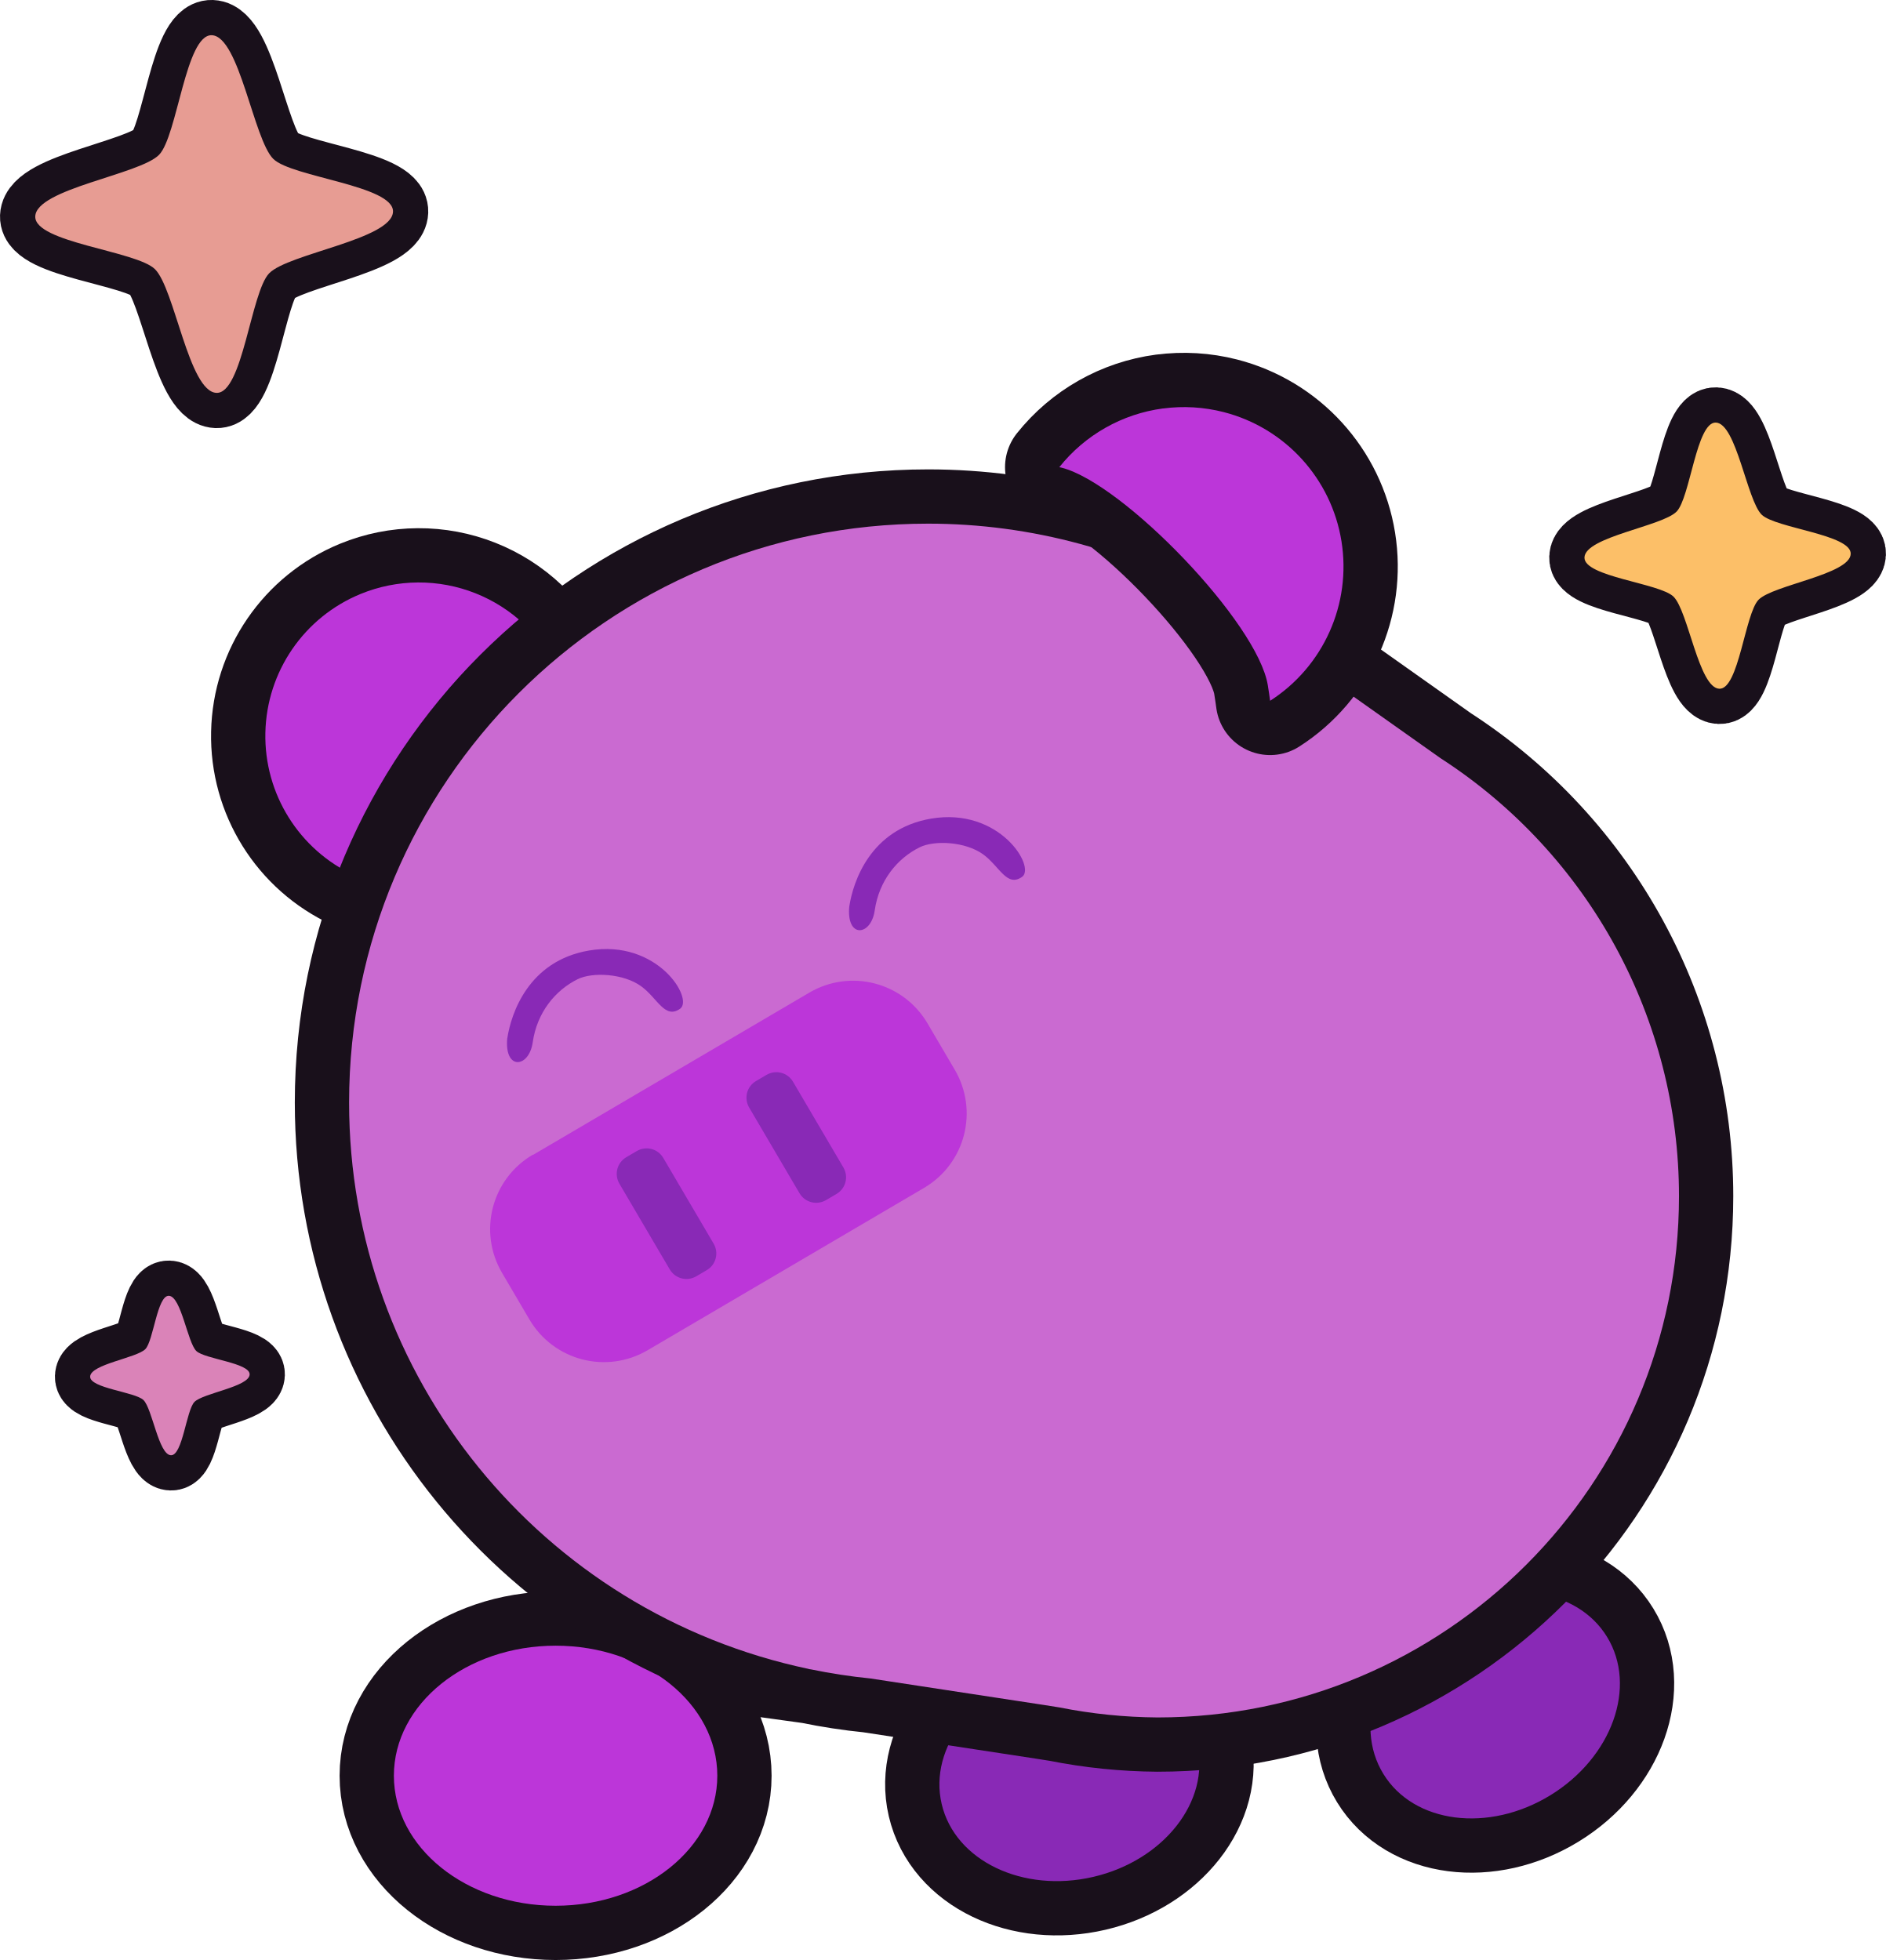
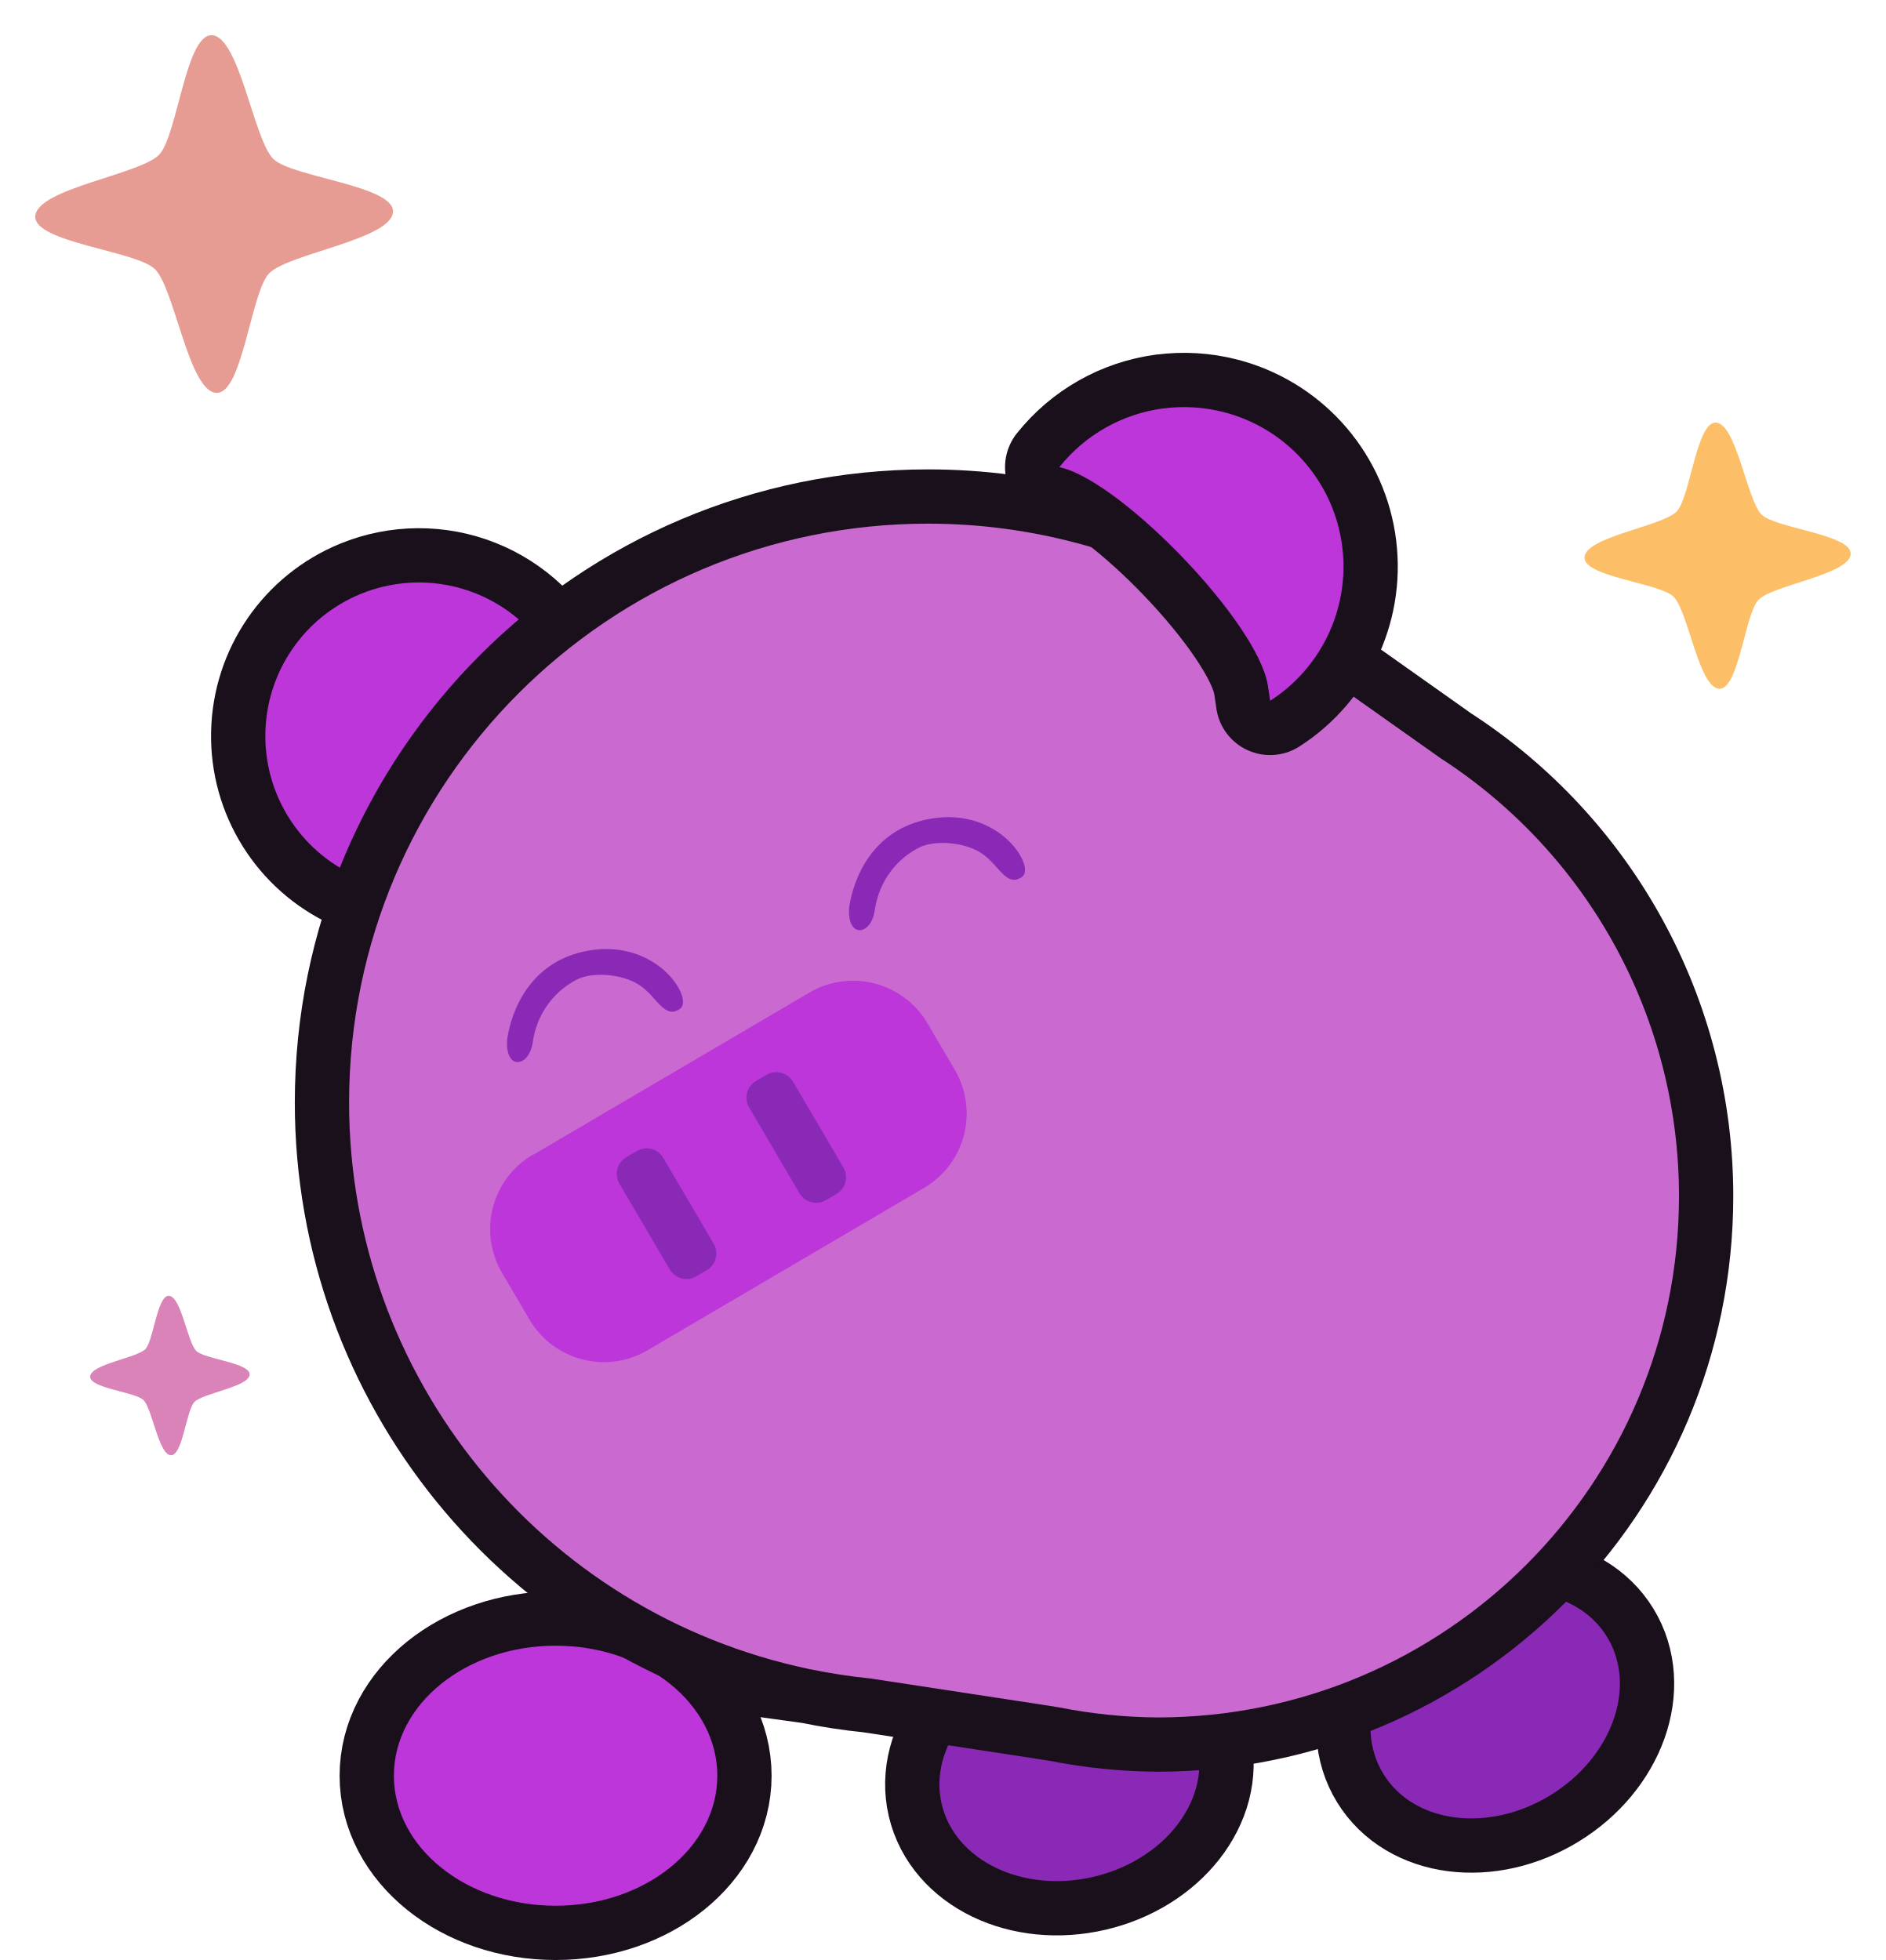
<svg xmlns="http://www.w3.org/2000/svg" width="31.581mm" height="32.83mm" viewBox="0 0 31.581 32.83" version="1.1" id="svg1" xml:space="preserve">
  <defs id="defs1" />
  <g id="layer2-5" style="display:inline" transform="translate(-77.31213,-17.37075)">
    <g id="g64">
      <path id="ellipse20-5" style="display:inline;fill:#8929b6;fill-opacity:1;fill-rule:evenodd;stroke:#19101b;stroke-width:1.818;stroke-linecap:round;stroke-linejoin:round;stroke-dasharray:none;stroke-dashoffset:0;stroke-opacity:1;paint-order:stroke fill markers" d="m 97.359,46.588 c 0.222,0.95 -0.556,1.944 -1.737,2.22 -1.182,0.276 -2.319,-0.27 -2.541,-1.221 -0.222,-0.95 0.556,-1.944 1.737,-2.22 1.182,-0.276 2.319,0.27 2.541,1.221 z" />
      <path id="ellipse21-1" style="display:inline;fill:#8929b6;fill-opacity:1;fill-rule:evenodd;stroke:#19101b;stroke-width:1.818;stroke-linecap:round;stroke-linejoin:round;stroke-dasharray:none;stroke-dashoffset:0;stroke-opacity:1;paint-order:stroke fill markers" d="m 104.223,44.788 c 0.51,0.832 0.085,2.02 -0.95,2.654 -1.035,0.634 -2.287,0.473 -2.796,-0.359 -0.51,-0.832 -0.085,-2.02 0.95,-2.654 1.035,-0.634 2.287,-0.473 2.796,0.359 z" />
      <path id="path20-7" style="display:inline;fill:#bc36d9;fill-opacity:1;fill-rule:evenodd;stroke:#19101b;stroke-width:1.818;stroke-linecap:round;stroke-linejoin:round;stroke-dasharray:none;stroke-opacity:1;paint-order:stroke fill markers" d="m 89.324,47.114 c 0,1.203 -1.213,2.178 -2.708,2.178 -1.496,0 -2.708,-0.975 -2.708,-2.178 0,-1.203 1.213,-2.178 2.708,-2.178 1.496,0 2.708,0.975 2.708,2.178 z" />
      <path id="path19-1" style="display:inline;fill:#bc36d9;fill-opacity:1;fill-rule:evenodd;stroke:#19101b;stroke-width:1.818;stroke-linecap:round;stroke-linejoin:round;stroke-dasharray:none;stroke-dashoffset:0;stroke-opacity:1;paint-order:stroke fill markers" d="m 84.311,27.127 a 2.571,2.571 0 0 0 -0.959,0.192 2.571,2.571 0 0 0 -1.596,2.325 2.571,2.571 0 0 0 1.494,2.391 c -0.001,-0.072 3.8e-4,-0.156 0.002,-0.251 0.022,-1.024 1.86,-3.546 2.808,-3.935 0.013,-0.005 0.026,-0.009 0.038,-0.014 A 2.571,2.571 0 0 0 84.311,27.127 Z" />
      <path id="path18-7-2" style="display:inline;fill:#ca6ad1;fill-opacity:1;fill-rule:evenodd;stroke:#19101b;stroke-width:1.818;stroke-dasharray:none;stroke-dashoffset:0;stroke-opacity:1;paint-order:stroke markers fill" d="m 92.853,26.142 a 9.696,9.696 0 0 0 -9.695,9.695 9.696,9.696 0 0 0 7.699,9.489 v 0.002 l 0.036,0.005 a 9.696,9.696 0 0 0 0.994,0.152 l 2.926,0.447 0.239,0.038 a 8.732,8.732 0 0 0 1.645,0.168 8.732,8.732 0 0 0 8.731,-8.731 8.732,8.732 0 0 0 -3.994,-7.337 l -2.384,-1.688 a 9.696,9.696 0 0 0 -0.031,-0.024 9.696,9.696 0 0 0 -1.179,-0.836 9.696,9.696 0 0 0 -0.007,-0.005 l -0.066,-0.047 -0.002,0.007 a 9.696,9.696 0 0 0 -4.912,-1.335 z" />
      <path id="path22-4" style="display:inline;fill:#bc36d9;fill-opacity:1;fill-rule:evenodd;stroke:#19101b;stroke-width:1.818;stroke-linecap:round;stroke-linejoin:round;stroke-dasharray:none;stroke-dashoffset:0;stroke-opacity:1;paint-order:stroke markers fill" d="m 96.788,24.213 a 2.671,2.671 0 0 1 1.014,0.06 2.671,2.671 0 0 1 1.974,2.163 2.671,2.671 0 0 1 -1.195,2.673 c -0.009,-0.074 -0.023,-0.16 -0.038,-0.258 -0.168,-1.05 -2.421,-3.382 -3.451,-3.646 -0.014,-0.003 -0.028,-0.006 -0.041,-0.009 a 2.671,2.671 0 0 1 1.738,-0.984 z" />
      <g id="g29-2" style="display:inline;fill:#c44fd1;fill-opacity:1" transform="matrix(3.95023,-2.320266,2.320266,3.95023,-373.2423,97.8029)">
        <path id="rect23-3" style="fill:#bc36d9;fill-rule:evenodd;stroke-width:0.865;stroke-dasharray:0.865, 0.865" d="m 93.234,39.299 h 1.171 c 0.175,0 0.316,0.141 0.316,0.316 v 0.196 c 0,0.175 -0.141,0.316 -0.316,0.316 h -1.171 c -0.175,0 -0.316,-0.141 -0.316,-0.316 V 39.614 c 0,-0.175 0.141,-0.316 0.316,-0.316 z" />
        <path id="rect28-2" style="fill:#8929b6;fill-rule:evenodd;stroke-width:0.216;stroke-dasharray:0.216, 0.216" transform="rotate(90)" d="m 39.55,-93.639 h 0.363 c 0.039,0 0.071,0.031 0.071,0.071 v 0.044 c 0,0.039 -0.031,0.071 -0.071,0.071 h -0.363 c -0.039,0 -0.071,-0.031 -0.071,-0.071 v -0.044 c 0,-0.039 0.031,-0.071 0.071,-0.071 z" />
        <path id="rect29-2" style="fill:#8929b6;fill-rule:evenodd;stroke-width:0.216;stroke-dasharray:0.216, 0.216" transform="rotate(90)" d="m 39.55,-94.189 h 0.363 c 0.039,0 0.071,0.031 0.071,0.071 v 0.044 c 0,0.039 -0.031,0.071 -0.071,0.071 h -0.363 c -0.039,0 -0.071,-0.031 -0.071,-0.071 v -0.044 c 0,-0.039 0.031,-0.071 0.071,-0.071 z" />
      </g>
      <path style="fill:#8929b6;fill-opacity:1;fill-rule:evenodd;stroke-width:3.963;stroke-dasharray:3.963, 3.963" d="m 85.808,34.758 c 0.062,-0.403 0.348,-1.292 1.367,-1.466 1.148,-0.196 1.758,0.811 1.526,0.975 -0.256,0.181 -0.377,-0.177 -0.653,-0.377 -0.297,-0.215 -0.816,-0.24 -1.062,-0.118 -0.378,0.186 -0.682,0.561 -0.753,1.057 -0.061,0.433 -0.48,0.476 -0.426,-0.072 z" id="path29-1" />
      <path style="display:inline;fill:#8929b6;fill-opacity:1;fill-rule:evenodd;stroke-width:3.963;stroke-dasharray:3.963, 3.963" d="m 91.535,32.549 c 0.062,-0.403 0.348,-1.292 1.367,-1.466 1.148,-0.196 1.758,0.811 1.526,0.975 -0.256,0.181 -0.377,-0.177 -0.653,-0.377 -0.297,-0.215 -0.816,-0.24 -1.062,-0.118 -0.378,0.186 -0.682,0.561 -0.753,1.057 -0.061,0.433 -0.48,0.476 -0.426,-0.072 z" id="path32-6" />
-       <path style="display:inline;fill:#e79c93;fill-opacity:1;fill-rule:evenodd;stroke:#19101b;stroke-width:1.438;stroke-linecap:round;stroke-linejoin:round;stroke-dasharray:none;stroke-dashoffset:0;stroke-opacity:1;paint-order:stroke fill markers" id="path13-9" d="m 83.49,21.469 c -0.564,-0.021 -0.853,-2.132 -1.257,-2.526 -0.382,-0.372 -2.459,-0.542 -2.44,-1.075 0.021,-0.564 2.132,-0.853 2.526,-1.257 0.372,-0.382 0.542,-2.459 1.075,-2.44 0.564,0.021 0.853,2.132 1.257,2.526 0.382,0.372 2.459,0.542 2.44,1.075 -0.021,0.564 -2.132,0.853 -2.526,1.257 -0.372,0.382 -0.542,2.459 -1.075,2.44 z" transform="matrix(0.8208634,0,0,0.8208634,12.40339,6.328178)" />
-       <path style="display:inline;fill:#fcbf68;fill-opacity:1;fill-rule:evenodd;stroke:#19101b;stroke-width:1.932;stroke-linecap:round;stroke-linejoin:round;stroke-dasharray:none;stroke-dashoffset:0;stroke-opacity:1;paint-order:stroke fill markers" id="path14-2" d="m 83.49,21.469 c -0.564,-0.021 -0.853,-2.132 -1.257,-2.526 -0.382,-0.372 -2.459,-0.542 -2.44,-1.075 0.021,-0.564 2.132,-0.853 2.526,-1.257 0.372,-0.382 0.542,-2.459 1.075,-2.44 0.564,0.021 0.853,2.132 1.257,2.526 0.382,0.372 2.459,0.542 2.44,1.075 -0.021,0.564 -2.132,0.853 -2.526,1.257 -0.372,0.382 -0.542,2.459 -1.075,2.44 z" transform="matrix(0.610909,0,0,0.610909,55.099,15.79158)" />
-       <path style="display:inline;fill:#da83b8;fill-opacity:1;fill-rule:evenodd;stroke:#19101b;stroke-width:3.224;stroke-linecap:round;stroke-linejoin:round;stroke-dasharray:none;stroke-dashoffset:0;stroke-opacity:1;paint-order:stroke fill markers" id="path16-7" d="m 83.49,21.469 c -0.564,-0.021 -0.853,-2.132 -1.257,-2.526 -0.382,-0.372 -2.459,-0.542 -2.44,-1.075 0.021,-0.564 2.132,-0.853 2.526,-1.257 0.372,-0.382 0.542,-2.459 1.075,-2.44 0.564,0.021 0.853,2.132 1.257,2.526 0.382,0.372 2.459,0.542 2.44,1.075 -0.021,0.564 -2.132,0.853 -2.526,1.257 -0.372,0.382 -0.542,2.459 -1.075,2.44 z" transform="matrix(0.3659622,0,0,0.3659622,49.62056,33.88932)" />
+       <path style="display:inline;fill:#e79c93;fill-opacity:1;fill-rule:evenodd;" id="path13-9" d="m 83.49,21.469 c -0.564,-0.021 -0.853,-2.132 -1.257,-2.526 -0.382,-0.372 -2.459,-0.542 -2.44,-1.075 0.021,-0.564 2.132,-0.853 2.526,-1.257 0.372,-0.382 0.542,-2.459 1.075,-2.44 0.564,0.021 0.853,2.132 1.257,2.526 0.382,0.372 2.459,0.542 2.44,1.075 -0.021,0.564 -2.132,0.853 -2.526,1.257 -0.372,0.382 -0.542,2.459 -1.075,2.44 z" transform="matrix(0.8208634,0,0,0.8208634,12.40339,6.328178)" />
+       <path style="display:inline;fill:#fcbf68;fill-opacity:1;fill-rule:evenodd;" id="path14-2" d="m 83.49,21.469 c -0.564,-0.021 -0.853,-2.132 -1.257,-2.526 -0.382,-0.372 -2.459,-0.542 -2.44,-1.075 0.021,-0.564 2.132,-0.853 2.526,-1.257 0.372,-0.382 0.542,-2.459 1.075,-2.44 0.564,0.021 0.853,2.132 1.257,2.526 0.382,0.372 2.459,0.542 2.44,1.075 -0.021,0.564 -2.132,0.853 -2.526,1.257 -0.372,0.382 -0.542,2.459 -1.075,2.44 z" transform="matrix(0.610909,0,0,0.610909,55.099,15.79158)" />
+       <path style="display:inline;fill:#da83b8;fill-opacity:1;fill-rule:evenodd;" id="path16-7" d="m 83.49,21.469 c -0.564,-0.021 -0.853,-2.132 -1.257,-2.526 -0.382,-0.372 -2.459,-0.542 -2.44,-1.075 0.021,-0.564 2.132,-0.853 2.526,-1.257 0.372,-0.382 0.542,-2.459 1.075,-2.44 0.564,0.021 0.853,2.132 1.257,2.526 0.382,0.372 2.459,0.542 2.44,1.075 -0.021,0.564 -2.132,0.853 -2.526,1.257 -0.372,0.382 -0.542,2.459 -1.075,2.44 z" transform="matrix(0.3659622,0,0,0.3659622,49.62056,33.88932)" />
    </g>
  </g>
</svg>
